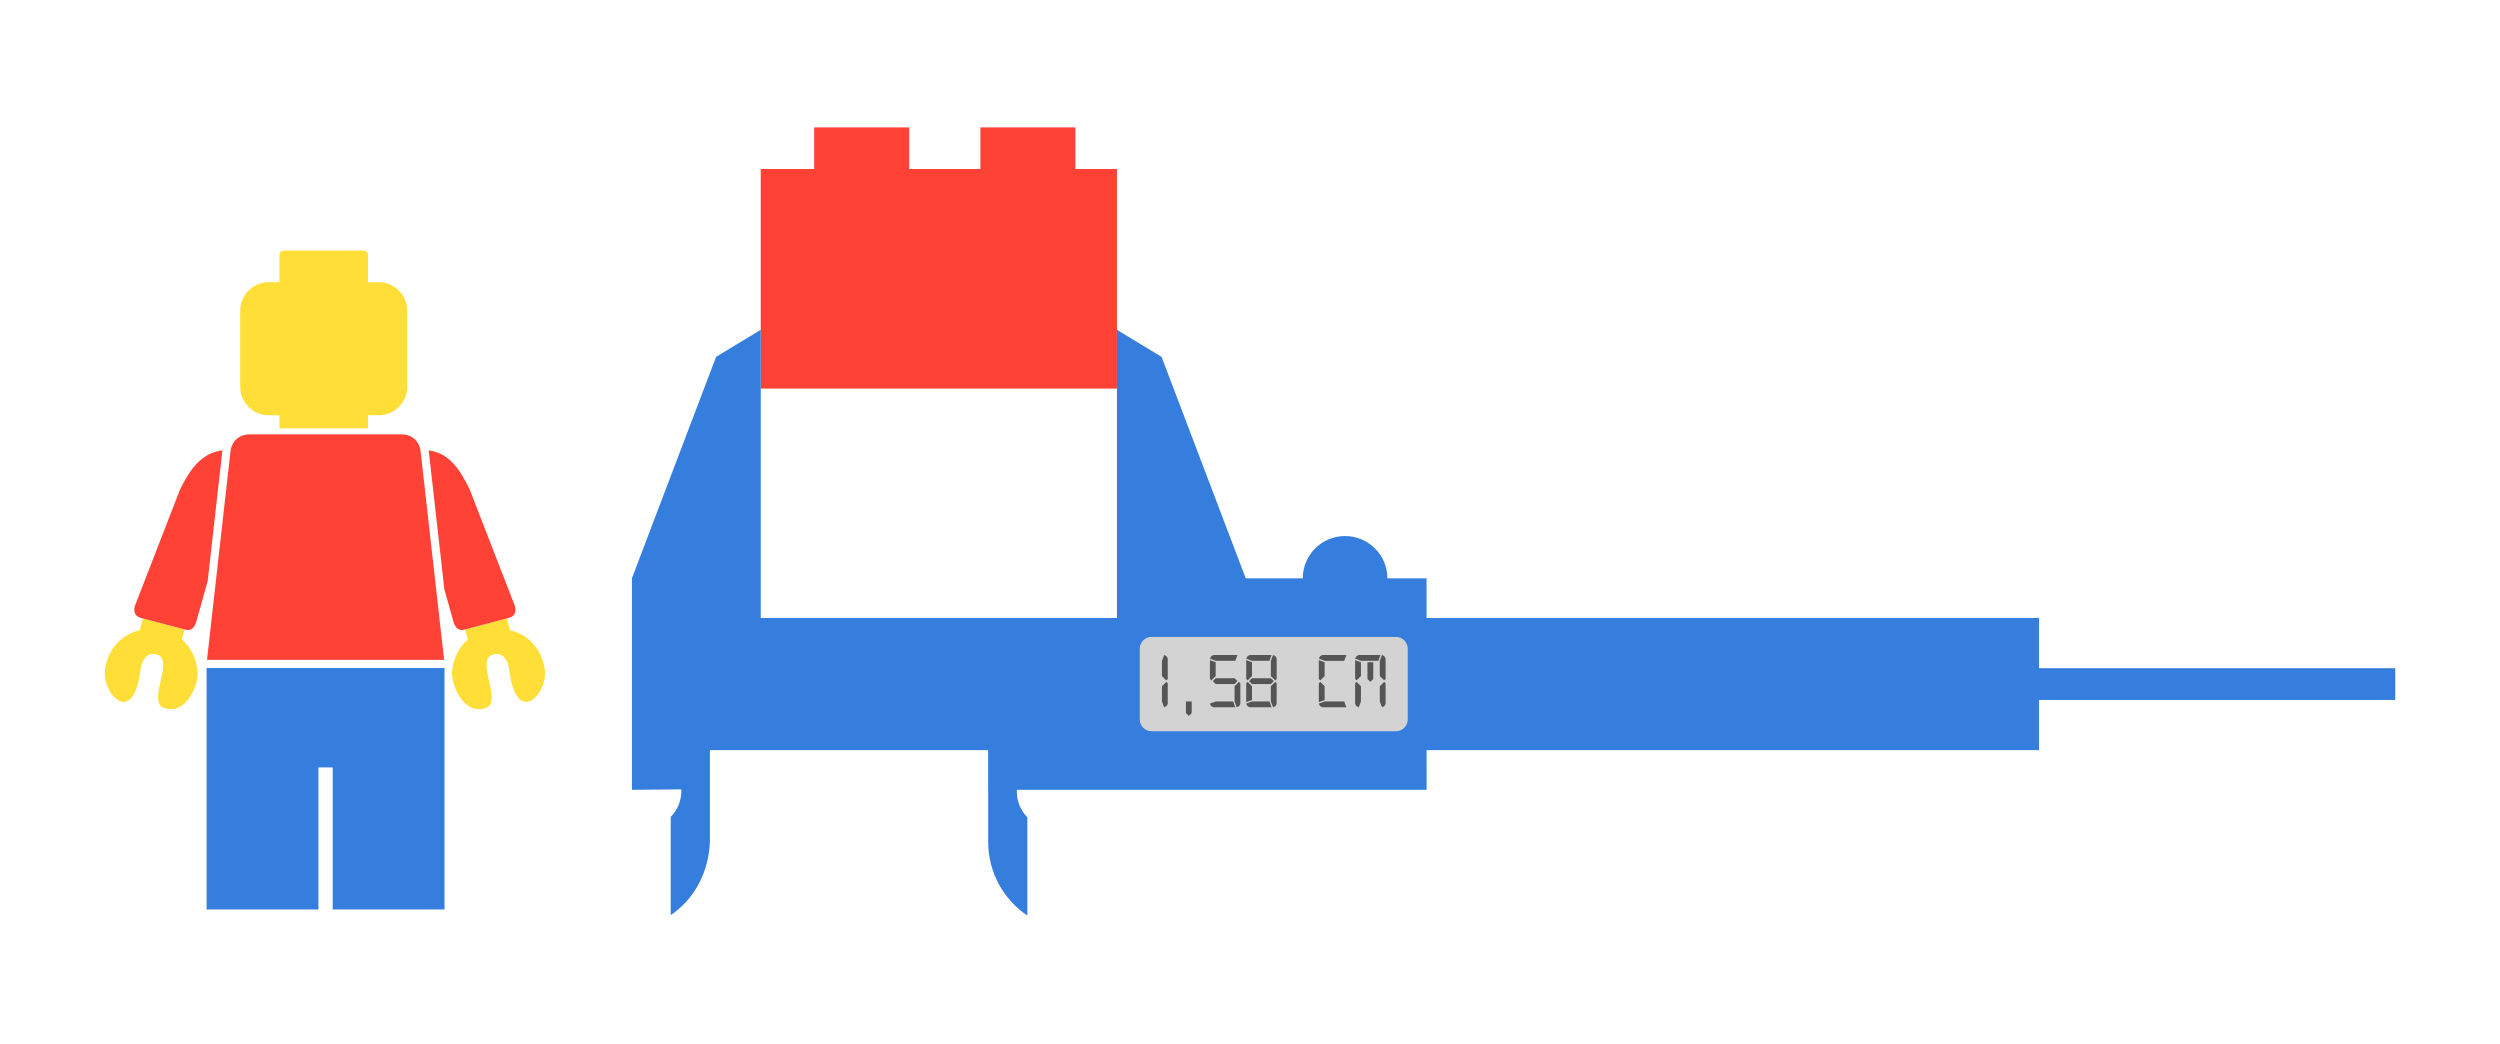
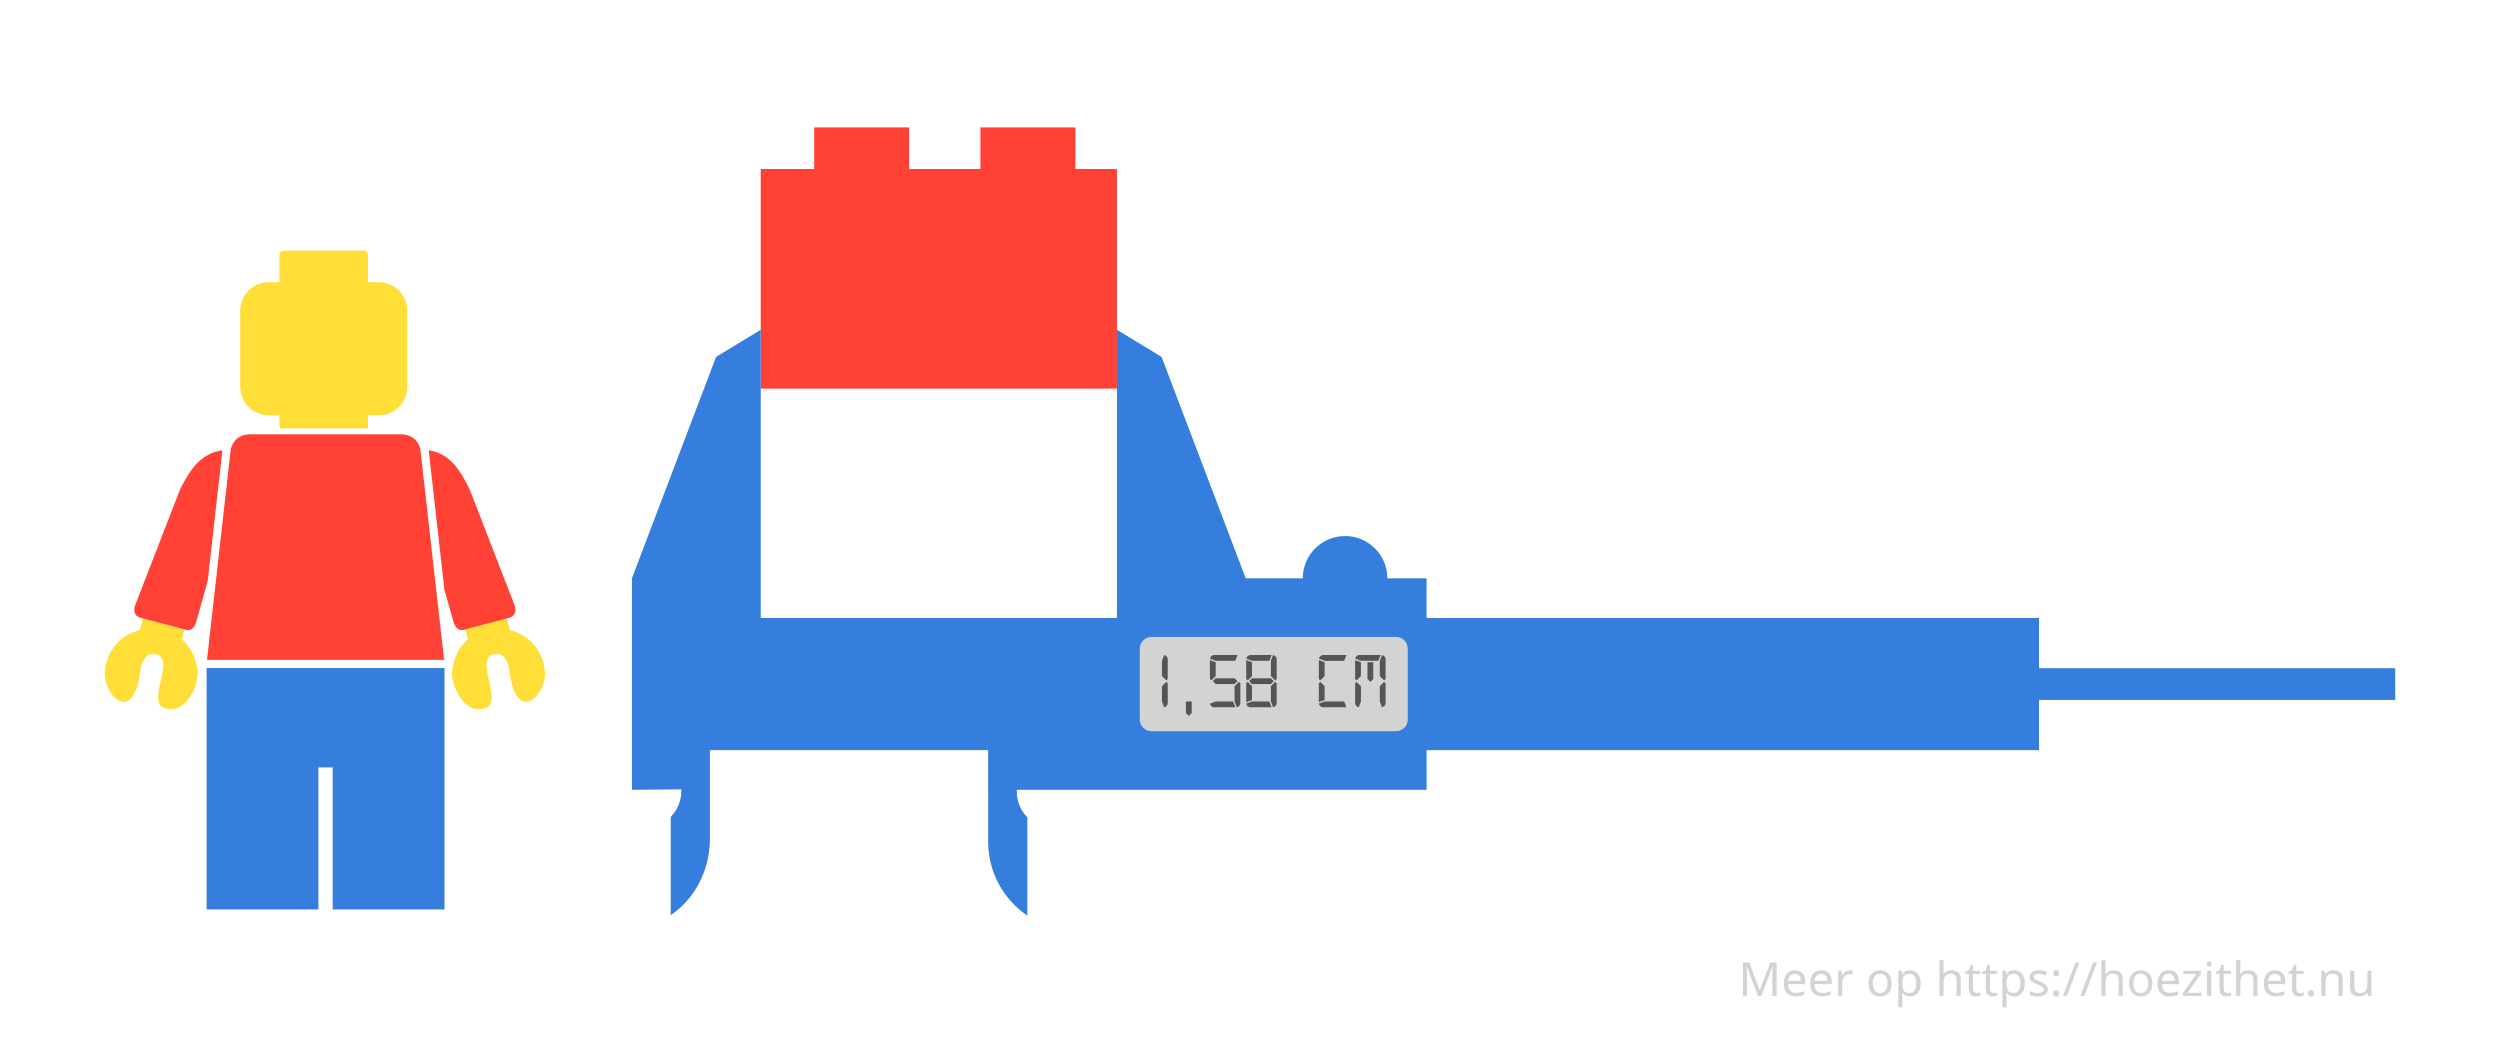
- <svg xmlns="http://www.w3.org/2000/svg" width="351.518mm" height="146.655mm" viewBox="0 0 351.518 146.655" version="1.1" id="svg8">
+ <svg xmlns="http://www.w3.org/2000/svg" xmlns:xlink="http://www.w3.org/1999/xlink" width="351.518mm" height="146.655mm" viewBox="0 0 351.518 146.655" version="1.1" id="svg8">
  <defs id="defs2">
    <style id="style843" type="text/css">
   
    .fil0 {fill:#000000}
   
  </style>
  </defs>
  <g id="layer1" transform="translate(35.69018,-39.4577)">
    <g id="g1602" transform="translate(4.6057496e-6,-2.6771895e-6)">
      <path style="clip-rule:evenodd;fill:#ff4136;fill-rule:evenodd;stroke-width:0.383" d="M 121.359,94.102 H 71.275 V 63.217 h 7.513 v -5.843 h 13.356 v 5.843 h 10.017 v -5.843 h 13.356 v 5.843 h 5.843 z" id="path817-3" />
      <g style="stroke-width:0.585" transform="matrix(1.708588,0,0,1.708588,-41.03017,-33.1787)" id="g1896">
        <path style="clip-rule:evenodd;fill:#357edd;fill-rule:evenodd;stroke-width:0.469;image-rendering:optimizeQuality;shape-rendering:geometricPrecision;text-rendering:geometricPrecision" d="m 39.706,97.488 v 19.869 h -9.202 v -11.691 h -1.175 v 11.691 h -9.202 V 97.488 h 19.578 z" id="path1472" />
        <path style="clip-rule:evenodd;fill:#ff4136;fill-rule:evenodd;stroke-width:0.469;image-rendering:optimizeQuality;shape-rendering:geometricPrecision;text-rendering:geometricPrecision" d="m 20.16,96.817 0.658,-5.839 h 10e-6 l 1.296,-11.499 c 0.178,-0.771 0.79,-1.235 1.583,-1.223 h 1.815 0.609 7.289 0.519 2.205 c 0.793,-0.012 1.405,0.452 1.583,1.223 l 0.007,0.06 1.29,11.439 h 1e-5 l 0.658,5.839 h -19.513 z" id="path1470" />
        <path style="clip-rule:evenodd;fill:#ffde37;fill-rule:evenodd;stroke-width:0.469;image-rendering:optimizeQuality;shape-rendering:geometricPrecision;text-rendering:geometricPrecision" d="m 26.122,77.76 v -1.074 h -0.89 c -1.285,0 -2.337,-1.052 -2.337,-2.337 v -6.276 c 0,-1.285 1.052,-2.337 2.337,-2.337 h 0.89 v -2.204 c 0,-0.218 0.155,-0.395 0.343,-0.395 h 6.602 c 0.189,0 0.343,0.178 0.343,0.395 v 2.204 h 0.89 c 1.285,0 2.337,1.052 2.337,2.337 v 6.276 c 0,1.285 -1.052,2.337 -2.337,2.337 h -0.89 v 1.074 h -7.289 z" id="path1468" />
        <path style="clip-rule:evenodd;fill:#ffde37;fill-rule:evenodd;stroke-width:0.469;image-rendering:optimizeQuality;shape-rendering:geometricPrecision;text-rendering:geometricPrecision" d="m 18.316,94.311 -0.222,0.82 c 0.738,0.638 1.187,1.572 1.297,2.61 0.112,1.051 -0.918,3.67 -2.765,3.034 -1.5,-0.516 1.084,-4.238 -0.78,-4.433 -0.737,-0.119 -1.086,0.695 -1.151,1.24 -0.577,4.819 -3.122,2.077 -2.94,0.159 0.153,-1.614 1.221,-2.972 2.866,-3.366 l 0.265,-0.972" id="path1476" />
        <path style="clip-rule:evenodd;fill:#ff4136;fill-rule:evenodd;stroke-width:0.469;image-rendering:optimizeQuality;shape-rendering:geometricPrecision;text-rendering:geometricPrecision" d="m 14.885,93.403 -0.268,-0.071 c -0.461,-0.16 -0.552,-0.655 -0.315,-1.151 l 3.643,-9.395 c 0.729,-1.456 1.639,-2.978 3.484,-3.217 l -1.215,10.774 -1e-5,2.7e-5 -0.953,3.393 c -0.138,0.431 -0.423,0.709 -0.84,0.602 l -0.105,-0.028" id="path1466" />
        <path style="clip-rule:evenodd;fill:#ffde37;fill-rule:evenodd;stroke-width:0.469;image-rendering:optimizeQuality;shape-rendering:geometricPrecision;text-rendering:geometricPrecision" d="m 44.835,93.403 0.265,0.972 c 1.644,0.394 2.713,1.752 2.866,3.366 0.182,1.919 -2.363,4.66 -2.94,-0.159 -0.065,-0.544 -0.413,-1.358 -1.151,-1.24 -1.865,0.195 0.719,3.916 -0.78,4.433 -1.847,0.636 -2.877,-1.983 -2.765,-3.034 0.11,-1.038 0.559,-1.972 1.297,-2.61 l -0.222,-0.82" id="path1480" />
        <path style="clip-rule:evenodd;fill:#ff4136;fill-rule:evenodd;stroke-width:0.469;image-rendering:optimizeQuality;shape-rendering:geometricPrecision;text-rendering:geometricPrecision" d="m 41.404,94.311 -0.105,0.028 c -0.417,0.107 -0.702,-0.171 -0.84,-0.602 l -0.795,-2.832 0.018,-0.002 -1.277,-11.33 -10e-6,4e-6 c 1.812,0.249 2.646,1.764 3.371,3.214 l 3.643,9.395 c 0.237,0.495 0.146,0.991 -0.315,1.151 l -0.268,0.071" id="path847-6" />
      </g>
      <g aria-label="0" style="font-style:normal;font-variant:normal;font-weight:normal;font-stretch:normal;font-size:10.583px;line-height:1.25;font-family:Quicksand;-inkscape-font-specification:Quicksand;text-align:center;letter-spacing:0px;word-spacing:0px;text-anchor:middle;fill:#f4f4f4;fill-opacity:1;stroke:none;stroke-width:0.265" id="text1049" />
      <g transform="translate(31.75317)" aria-label="1" style="font-style:normal;font-variant:normal;font-weight:normal;font-stretch:normal;font-size:10.583px;line-height:1.25;font-family:Quicksand;-inkscape-font-specification:Quicksand;text-align:center;letter-spacing:0px;word-spacing:0px;text-anchor:middle;fill:#f4f4f4;fill-opacity:1;stroke:none;stroke-width:0.265" id="text1304" />
      <g transform="translate(63.50635)" aria-label="2" style="font-style:normal;font-variant:normal;font-weight:normal;font-stretch:normal;font-size:10.583px;line-height:1.25;font-family:Quicksand;-inkscape-font-specification:Quicksand;text-align:center;letter-spacing:0px;word-spacing:0px;text-anchor:middle;fill:#f4f4f4;fill-opacity:1;stroke:none;stroke-width:0.265" id="text1336" />
      <g transform="translate(95.25952)" aria-label="3" style="font-style:normal;font-variant:normal;font-weight:normal;font-stretch:normal;font-size:10.583px;line-height:1.25;font-family:Quicksand;-inkscape-font-specification:Quicksand;text-align:center;letter-spacing:0px;word-spacing:0px;text-anchor:middle;fill:#000000;fill-opacity:1;stroke:none;stroke-width:0.265" id="text1368" />
      <g id="text1862" style="font-style:normal;font-variant:normal;font-weight:normal;font-stretch:normal;font-size:14.065px;line-height:1.25;font-family:Quicksand;-inkscape-font-specification:Quicksand;letter-spacing:0px;word-spacing:0px;fill:#f4f4f4;fill-opacity:1;stroke:none;stroke-width:0.265" aria-label="cm" />
      <g style="stroke-width:1.097" transform="matrix(0.9117314,0,0,0.9117314,32.78209,118.6118)" id="g3155">
        <path id="path1972" style="clip-rule:evenodd;fill:#357edd;fill-rule:evenodd;stroke-width:0.248" d="m 144.899,16.233 h 149.394 v 4.891 H 144.899 M 97.153,8.487 V 5.927 0.442 -35.954 l 6.883,4.174 12.979,34.151 h 8.799 c 0,-3.599 2.921,-6.52 6.52,-6.52 3.602,0 6.526,2.921 6.526,6.52 h 6.041 l 0.006,32.619 H 81.71 v 0.272 c 0,1.55 0.623,2.951 1.628,3.977 v 15.146 c -3.644,-2.461 -6.041,-6.629 -6.041,-11.356 v -8.039 h -0.009 v -5.276 l -10e-7,-21.227 z" />
        <path style="clip-rule:evenodd;fill:#357edd;fill-rule:evenodd;stroke-width:0.248" d="m 42.22,-35.958 -6.886,4.174 -12.979,34.151 v 6.12 7.745 4.891 7.749 6.117 l 7.612,-0.07 v 0.273 c 0,1.547 -0.623,2.948 -1.628,3.977 v 15.146 c 3.644,-2.464 5.876,-6.632 6.041,-11.356 V 34.92 28.873 H 239.361 V 8.487 H 42.22 V 2.37 0.442 Z" id="path1960" />
      </g>
      <rect ry="1.657" rx="1.657" y="129.011" x="124.572" height="13.264" width="37.678" id="rect3157" style="fill:#d3d3d3;fill-opacity:1;stroke:none;stroke-width:1.058;stroke-linecap:round;stroke-linejoin:round;stroke-miterlimit:4;stroke-dasharray:4.233, 4.233;stroke-dashoffset:0;stroke-opacity:1;paint-order:markers stroke fill" />
      <g id="text3161" style="font-style:normal;font-variant:normal;font-weight:normal;font-stretch:normal;font-size:11.218px;line-height:1.25;font-family:'Digital-7 Mono';-inkscape-font-specification:'Digital-7 Mono';letter-spacing:0px;word-spacing:0px;fill:#555555;fill-opacity:1;stroke:none;stroke-width:0.265" aria-label="1,58 cm">
        <path id="path928" style="font-style:normal;font-variant:normal;font-weight:normal;font-stretch:normal;font-family:'Digital-7 Mono';-inkscape-font-specification:'Digital-7 Mono';fill:#555555;stroke-width:0.265" d="m 128.3,135.333 0.204,0.204 v 2.856 q -0.102,0.408 -0.51,0.51 l -0.306,-0.816 v -2.142 z m -0.612,-0.816 v -2.142 l 0.306,-0.816 q 0.408,0.102 0.51,0.51 v 2.856 l -0.204,0.204 z" />
        <path id="path930" style="font-style:normal;font-variant:normal;font-weight:normal;font-stretch:normal;font-family:'Digital-7 Mono';-inkscape-font-specification:'Digital-7 Mono';fill:#555555;stroke-width:0.265" d="m 131.875,139.719 -0.408,0.408 -0.408,-0.408 v -1.632 h 0.816 z" />
        <path id="path932" style="font-style:normal;font-variant:normal;font-weight:normal;font-stretch:normal;font-family:'Digital-7 Mono';-inkscape-font-specification:'Digital-7 Mono';fill:#555555;stroke-width:0.265" d="m 137.898,134.823 0.408,0.408 -0.408,0.408 h -2.652 l -0.408,-0.408 0.408,-0.408 z m 0.612,0.51 0.204,0.204 v 2.856 q -0.102,0.408 -0.51,0.51 l -0.306,-0.816 v -2.142 z m -0.51,3.569 h -3.06 q -0.408,-0.102 -0.51,-0.51 l 0.816,-0.306 h 2.448 z m 0,-6.527 h -2.743 l -0.816,-0.306 q 0.102,-0.408 0.51,-0.51 h 3.355 z m -2.754,0.204 v 1.938 l -0.612,0.612 -0.204,-0.204 v -2.652 z" />
        <path id="path934" style="font-style:normal;font-variant:normal;font-weight:normal;font-stretch:normal;font-family:'Digital-7 Mono';-inkscape-font-specification:'Digital-7 Mono';fill:#555555;stroke-width:0.265" d="m 143.003,134.823 0.408,0.408 -0.408,0.408 h -2.652 l -0.408,-0.408 0.408,-0.408 z m 0.612,0.51 0.204,0.204 v 2.856 q -0.102,0.408 -0.51,0.51 l -0.306,-0.816 v -2.142 z m -0.51,3.569 h -3.06 q -0.408,-0.102 -0.51,-0.51 l 0.816,-0.306 h 2.448 z m -3.569,-0.714 v -2.652 l 0.204,-0.204 0.612,0.612 v 1.938 z m 3.264,-5.813 h -2.437 l -0.816,-0.306 q 0.102,-0.408 0.51,-0.51 h 3.049 z m -2.448,0.204 v 1.938 l -0.612,0.612 -0.204,-0.204 v -2.652 z m 2.652,1.938 v -2.142 l 0.306,-0.816 q 0.408,0.102 0.51,0.51 v 2.856 l -0.204,0.204 z" />
        <path id="path936" style="font-style:normal;font-variant:normal;font-weight:normal;font-stretch:normal;font-family:'Digital-7 Mono';-inkscape-font-specification:'Digital-7 Mono';fill:#555555;stroke-width:0.265" d="m 153.622,138.903 h -3.365 q -0.408,-0.102 -0.51,-0.51 l 0.816,-0.306 h 2.754 z m -3.875,-0.714 v -2.652 l 0.204,-0.204 0.612,0.612 v 1.938 z m 3.569,-5.813 h -2.743 l -0.816,-0.306 q 0.102,-0.408 0.51,-0.51 h 3.355 z m -2.754,0.204 v 1.938 l -0.612,0.612 -0.204,-0.204 v -2.652 z" />
        <path id="path938" style="font-style:normal;font-variant:normal;font-weight:normal;font-stretch:normal;font-family:'Digital-7 Mono';-inkscape-font-specification:'Digital-7 Mono';fill:#555555;stroke-width:0.265" d="m 157.401,134.925 -0.408,0.408 -0.408,-0.408 v -2.346 h 0.816 z m 1.53,0.408 0.204,0.204 v 2.856 q -0.102,0.408 -0.51,0.51 l -0.306,-0.816 v -2.142 z m -0.816,-2.958 h -2.437 l -0.816,-0.306 q 0.102,-0.408 0.51,-0.51 h 3.049 z m -2.448,0.204 v 1.938 l -0.612,0.612 -0.204,-0.204 v -2.652 z m 2.652,1.938 v -2.142 l 0.306,-0.816 q 0.408,0.102 0.51,0.51 v 2.856 l -0.204,0.204 z m -2.652,1.428 v 2.142 l -0.306,0.816 q -0.408,-0.102 -0.51,-0.51 v -2.856 l 0.204,-0.204 z" />
      </g>
    </g>
+     <a xlink:href="https://hoezithet.net" id="a6232" transform="matrix(1.56167,0,0,1.56167,41.97743,-6.732402)" style="stroke-width:0.64">
+       <text id="text2522" y="119.251" x="171.846" style="font-style:normal;font-variant:normal;font-weight:normal;font-stretch:normal;font-size:4.233px;line-height:1.25;font-family:Quicksand;-inkscape-font-specification:Quicksand;text-align:end;letter-spacing:0px;word-spacing:0px;text-anchor:end;fill:#000000;fill-opacity:1;stroke:none;stroke-width:0.169" xml:space="preserve">
+         <tspan style="font-size:4.233px;text-align:end;text-anchor:end;fill:#d3d3d3;fill-opacity:1;stroke-width:0.169" y="119.251" x="171.846" id="tspan2520">Meer op https://hoezithet.nu</tspan>
+       </text>
+     </a>
  </g>
</svg>
